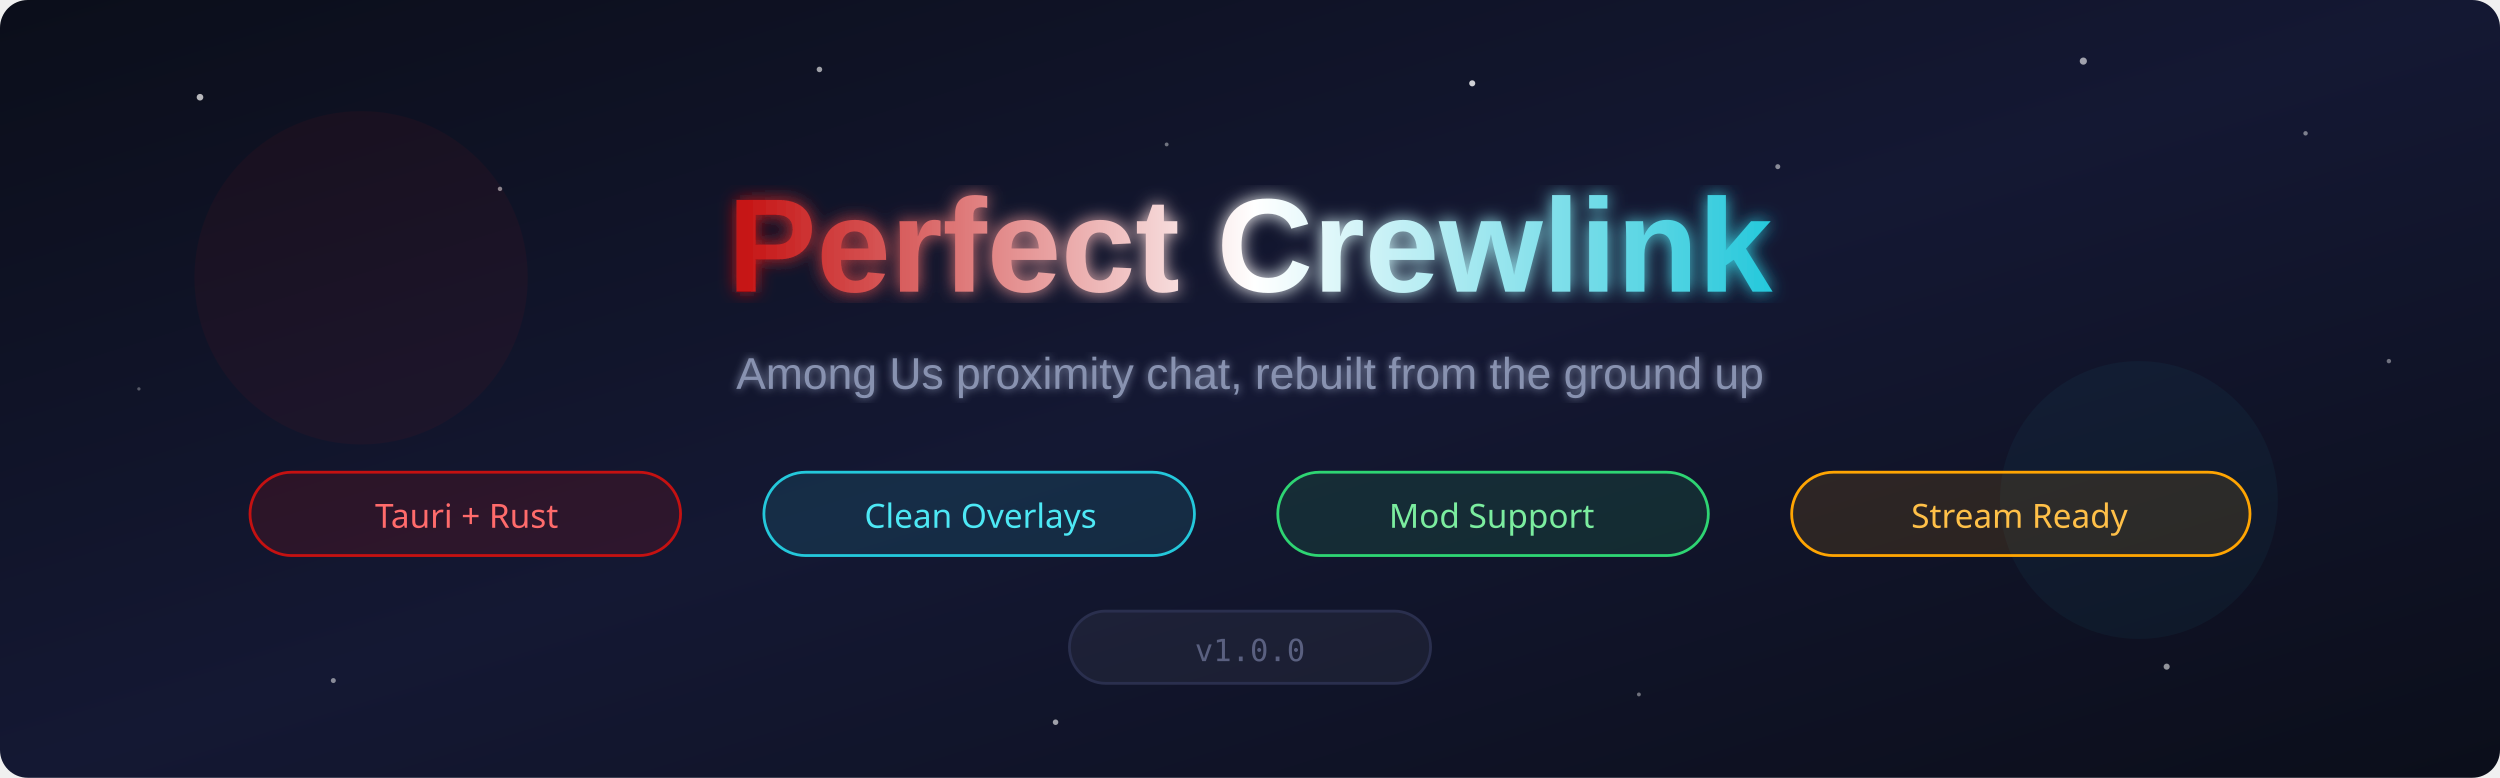
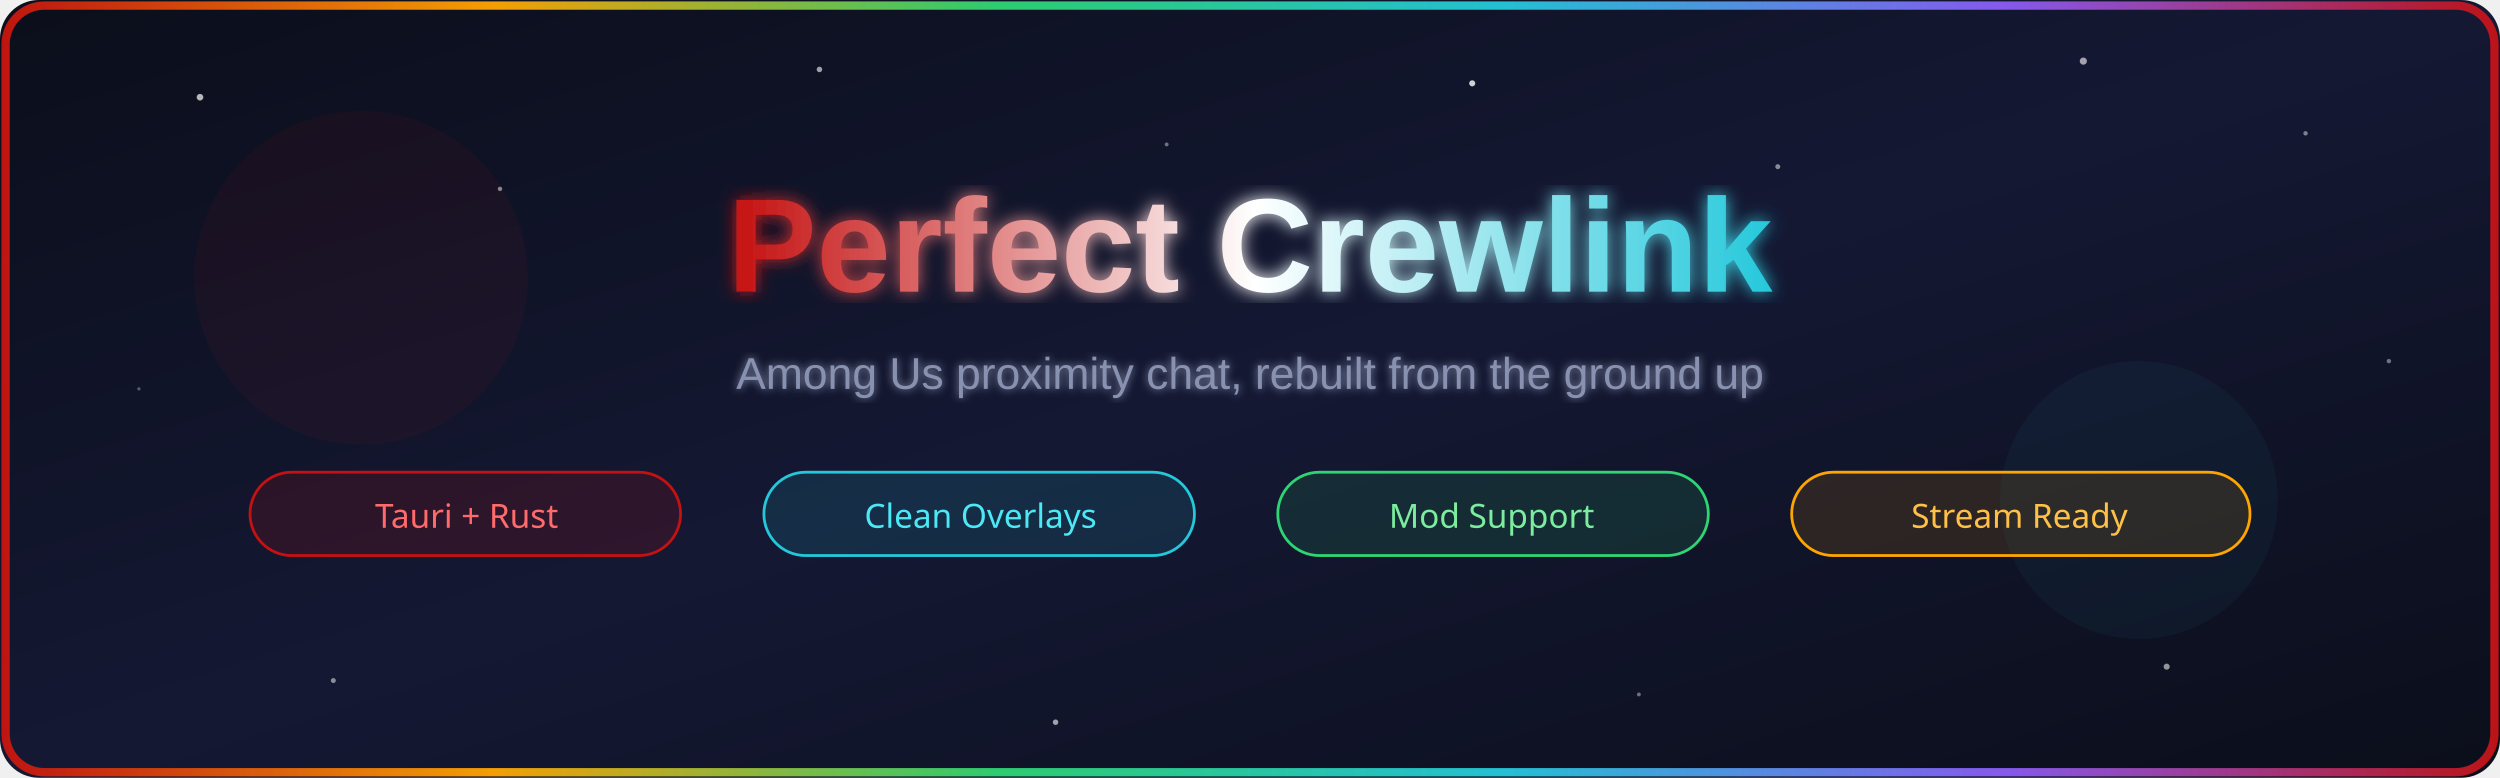
<svg xmlns="http://www.w3.org/2000/svg" width="900" height="280">
  <defs>
    <linearGradient id="bg" x1="0%" y1="0%" x2="100%" y2="100%">
      <stop offset="0%" stop-color="#0B0E1A" />
      <stop offset="50%" stop-color="#141833">
        <animate attributeName="stop-color" values="#141833;#1a1f45;#141833" dur="10s" repeatCount="indefinite" />
      </stop>
      <stop offset="100%" stop-color="#0B0E1A" />
    </linearGradient>
    <linearGradient id="titleGrad" x1="0%" y1="0%" x2="100%" y2="0%">
      <stop offset="0%" stop-color="#C51111">
        <animate attributeName="stop-color" values="#C51111;#ff4444;#C51111" dur="6s" repeatCount="indefinite" />
      </stop>
      <stop offset="50%" stop-color="#ffffff" />
      <stop offset="100%" stop-color="#24C8DB">
        <animate attributeName="stop-color" values="#24C8DB;#4de8f5;#24C8DB" dur="6s" repeatCount="indefinite" />
      </stop>
+     </linearGradient>
+     <linearGradient id="borderGrad" x1="0%" y1="0%" x2="100%" y2="0%">
+       <stop offset="0%" stop-color="#C51111" />
+       <stop offset="20%" stop-color="#ffa502" />
+       <stop offset="40%" stop-color="#2ed573" />
+       <stop offset="60%" stop-color="#24C8DB" />
+       <stop offset="80%" stop-color="#8b5cf6" />
+       <stop offset="100%" stop-color="#C51111" />
+       <animate attributeName="x1" values="0%;100%;0%" dur="10s" repeatCount="indefinite" />
+       <animate attributeName="x2" values="100%;0%;100%" dur="10s" repeatCount="indefinite" />
    </linearGradient>
    <filter id="glow">
      <feGaussianBlur stdDeviation="3" result="blur" />
      <feMerge>
        <feMergeNode in="blur" />
        <feMergeNode in="SourceGraphic" />
      </feMerge>
    </filter>
    <filter id="softglow">
      <feGaussianBlur stdDeviation="1.5" result="blur" />
      <feMerge>
        <feMergeNode in="blur" />
        <feMergeNode in="SourceGraphic" />
      </feMerge>
    </filter>
    <radialGradient id="star" cx="50%" cy="50%" r="50%">
      <stop offset="0%" stop-color="white" stop-opacity="0.8" />
      <stop offset="100%" stop-color="white" stop-opacity="0" />
    </radialGradient>
  </defs>
-   <rect width="900" height="280" fill="url(#bg)" rx="10" />
+   <rect width="900" height="280" fill="url(#bg)" rx="14" />
+   <rect x="2" y="2" width="896" height="276" fill="none" rx="14" stroke="url(#borderGrad)" stroke-width="3" opacity="0.95">
+     <animate attributeName="opacity" values="0.75;1;0.75" dur="6s" repeatCount="indefinite" />
+   </rect>
  <g>
    <circle cx="72" cy="35" r="1.2" fill="white" opacity="0.7">
      <animate attributeName="opacity" values="0.7;0.2;0.7" dur="3s" repeatCount="indefinite" />
    </circle>
    <circle cx="180" cy="68" r="0.8" fill="white" opacity="0.5">
      <animate attributeName="opacity" values="0.5;0.1;0.5" dur="4.2s" repeatCount="indefinite" />
    </circle>
    <circle cx="295" cy="25" r="1" fill="white" opacity="0.6">
      <animate attributeName="opacity" values="0.6;0.15;0.6" dur="2.8s" repeatCount="indefinite" />
    </circle>
    <circle cx="420" cy="52" r="0.7" fill="white" opacity="0.4">
      <animate attributeName="opacity" values="0.4;0.1;0.4" dur="5s" repeatCount="indefinite" />
    </circle>
    <circle cx="530" cy="30" r="1.1" fill="white" opacity="0.8">
      <animate attributeName="opacity" values="0.8;0.2;0.8" dur="3.5s" repeatCount="indefinite" />
    </circle>
    <circle cx="640" cy="60" r="0.9" fill="white" opacity="0.5">
      <animate attributeName="opacity" values="0.5;0.15;0.5" dur="4s" repeatCount="indefinite" />
    </circle>
    <circle cx="750" cy="22" r="1.3" fill="white" opacity="0.6">
      <animate attributeName="opacity" values="0.6;0.1;0.6" dur="3.2s" repeatCount="indefinite" />
    </circle>
    <circle cx="830" cy="48" r="0.8" fill="white" opacity="0.45">
      <animate attributeName="opacity" values="0.45;0.1;0.45" dur="4.7s" repeatCount="indefinite" />
    </circle>
    <circle cx="120" cy="245" r="0.9" fill="white" opacity="0.5">
      <animate attributeName="opacity" values="0.5;0.1;0.5" dur="3.8s" repeatCount="indefinite" />
    </circle>
    <circle cx="380" cy="260" r="1" fill="white" opacity="0.6">
      <animate attributeName="opacity" values="0.6;0.2;0.6" dur="2.5s" repeatCount="indefinite" />
    </circle>
    <circle cx="590" cy="250" r="0.7" fill="white" opacity="0.4">
      <animate attributeName="opacity" values="0.4;0.05;0.4" dur="5.5s" repeatCount="indefinite" />
    </circle>
    <circle cx="780" cy="240" r="1.1" fill="white" opacity="0.55">
      <animate attributeName="opacity" values="0.55;0.1;0.55" dur="3.1s" repeatCount="indefinite" />
    </circle>
    <circle cx="50" cy="140" r="0.6" fill="white" opacity="0.3">
      <animate attributeName="opacity" values="0.3;0.05;0.3" dur="6s" repeatCount="indefinite" />
    </circle>
    <circle cx="860" cy="130" r="0.8" fill="white" opacity="0.4">
      <animate attributeName="opacity" values="0.4;0.08;0.4" dur="4.5s" repeatCount="indefinite" />
    </circle>
  </g>
  <circle cx="130" cy="100" r="60" fill="#C51111" opacity="0.06">
    <animate attributeName="r" values="60;70;60" dur="8s" repeatCount="indefinite" />
    <animate attributeName="opacity" values="0.06;0.1;0.06" dur="8s" repeatCount="indefinite" />
  </circle>
  <circle cx="770" cy="180" r="50" fill="#24C8DB" opacity="0.05">
    <animate attributeName="r" values="50;62;50" dur="9s" repeatCount="indefinite" />
    <animate attributeName="opacity" values="0.05;0.09;0.05" dur="9s" repeatCount="indefinite" />
  </circle>
  <text x="450" y="105" text-anchor="middle" font-family="'Segoe UI', 'Helvetica Neue', Arial, sans-serif" font-size="48" font-weight="bold" fill="url(#titleGrad)" filter="url(#glow)">
    Perfect Crewlink
  </text>
  <text x="450" y="140" text-anchor="middle" font-family="'Segoe UI', Arial, sans-serif" font-size="16" fill="#8892b0" filter="url(#softglow)">
    Among Us proximity chat, rebuilt from the ground up
  </text>
  <g transform="translate(450, 185)" text-anchor="middle">
    <rect x="-360" y="-15" width="155" height="30" rx="15" fill="rgba(197,17,17,0.15)" stroke="#C51111" stroke-width="1" />
    <text x="-282" y="5" font-family="'Segoe UI', monospace" font-size="12" fill="#ff6b6b">Tauri + Rust</text>
    <rect x="-175" y="-15" width="155" height="30" rx="15" fill="rgba(36,200,219,0.12)" stroke="#24C8DB" stroke-width="1" />
    <text x="-97" y="5" font-family="'Segoe UI', monospace" font-size="12" fill="#4de8f5">Clean Overlays</text>
    <rect x="10" y="-15" width="155" height="30" rx="15" fill="rgba(46,213,115,0.12)" stroke="#2ed573" stroke-width="1" />
    <text x="87" y="5" font-family="'Segoe UI', monospace" font-size="12" fill="#7bed9f">Mod Support</text>
    <rect x="195" y="-15" width="165" height="30" rx="15" fill="rgba(255,165,2,0.12)" stroke="#ffa502" stroke-width="1" />
    <text x="277" y="5" font-family="'Segoe UI', monospace" font-size="12" fill="#ffc048">Stream Ready</text>
  </g>
-   <rect x="385" y="220" width="130" height="26" rx="13" fill="rgba(255,255,255,0.05)" stroke="#2a2f4e" stroke-width="1">
-     <animate attributeName="stroke" values="#2a2f4e;#C51111;#24C8DB;#2a2f4e" dur="8s" repeatCount="indefinite" />
-   </rect>
-   <text x="450" y="238" text-anchor="middle" font-family="monospace" font-size="11" fill="#5a6080">v1.0.0</text>
</svg>
